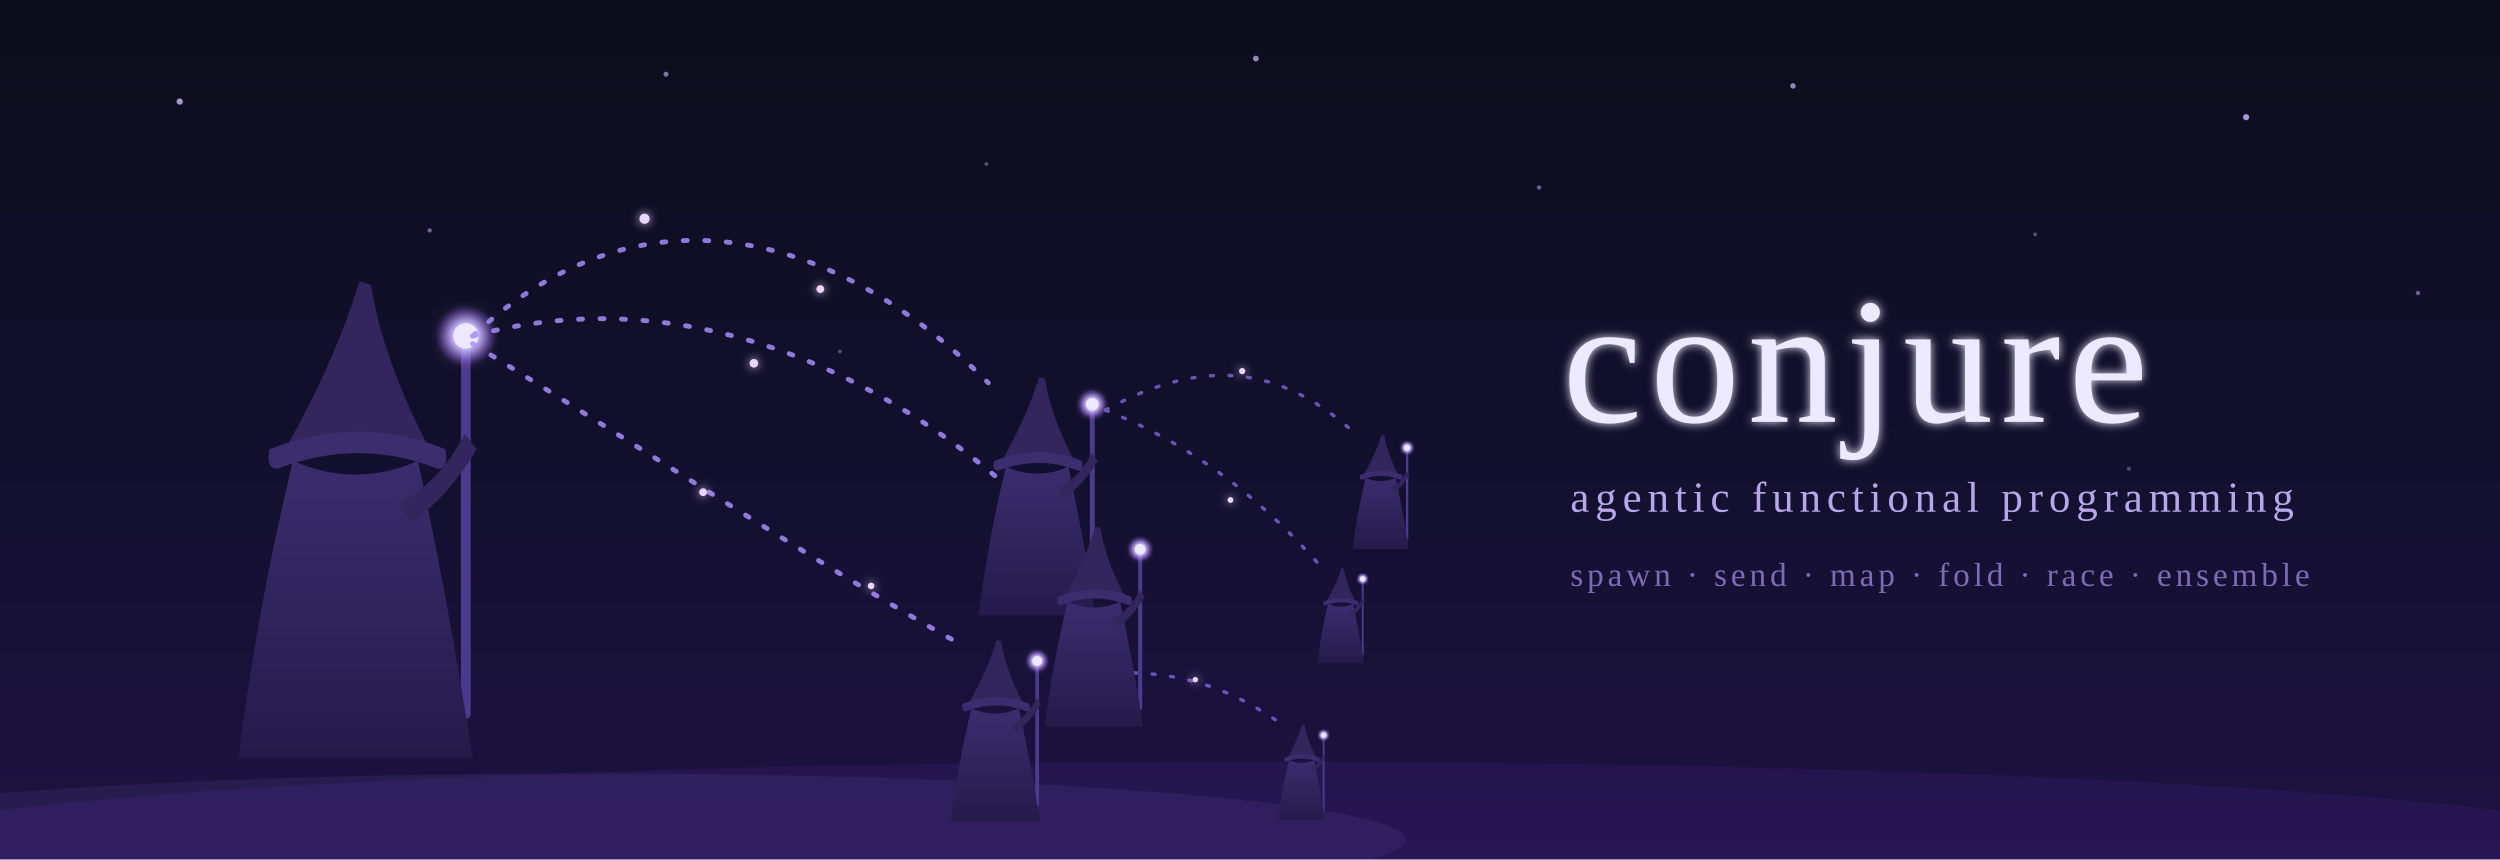
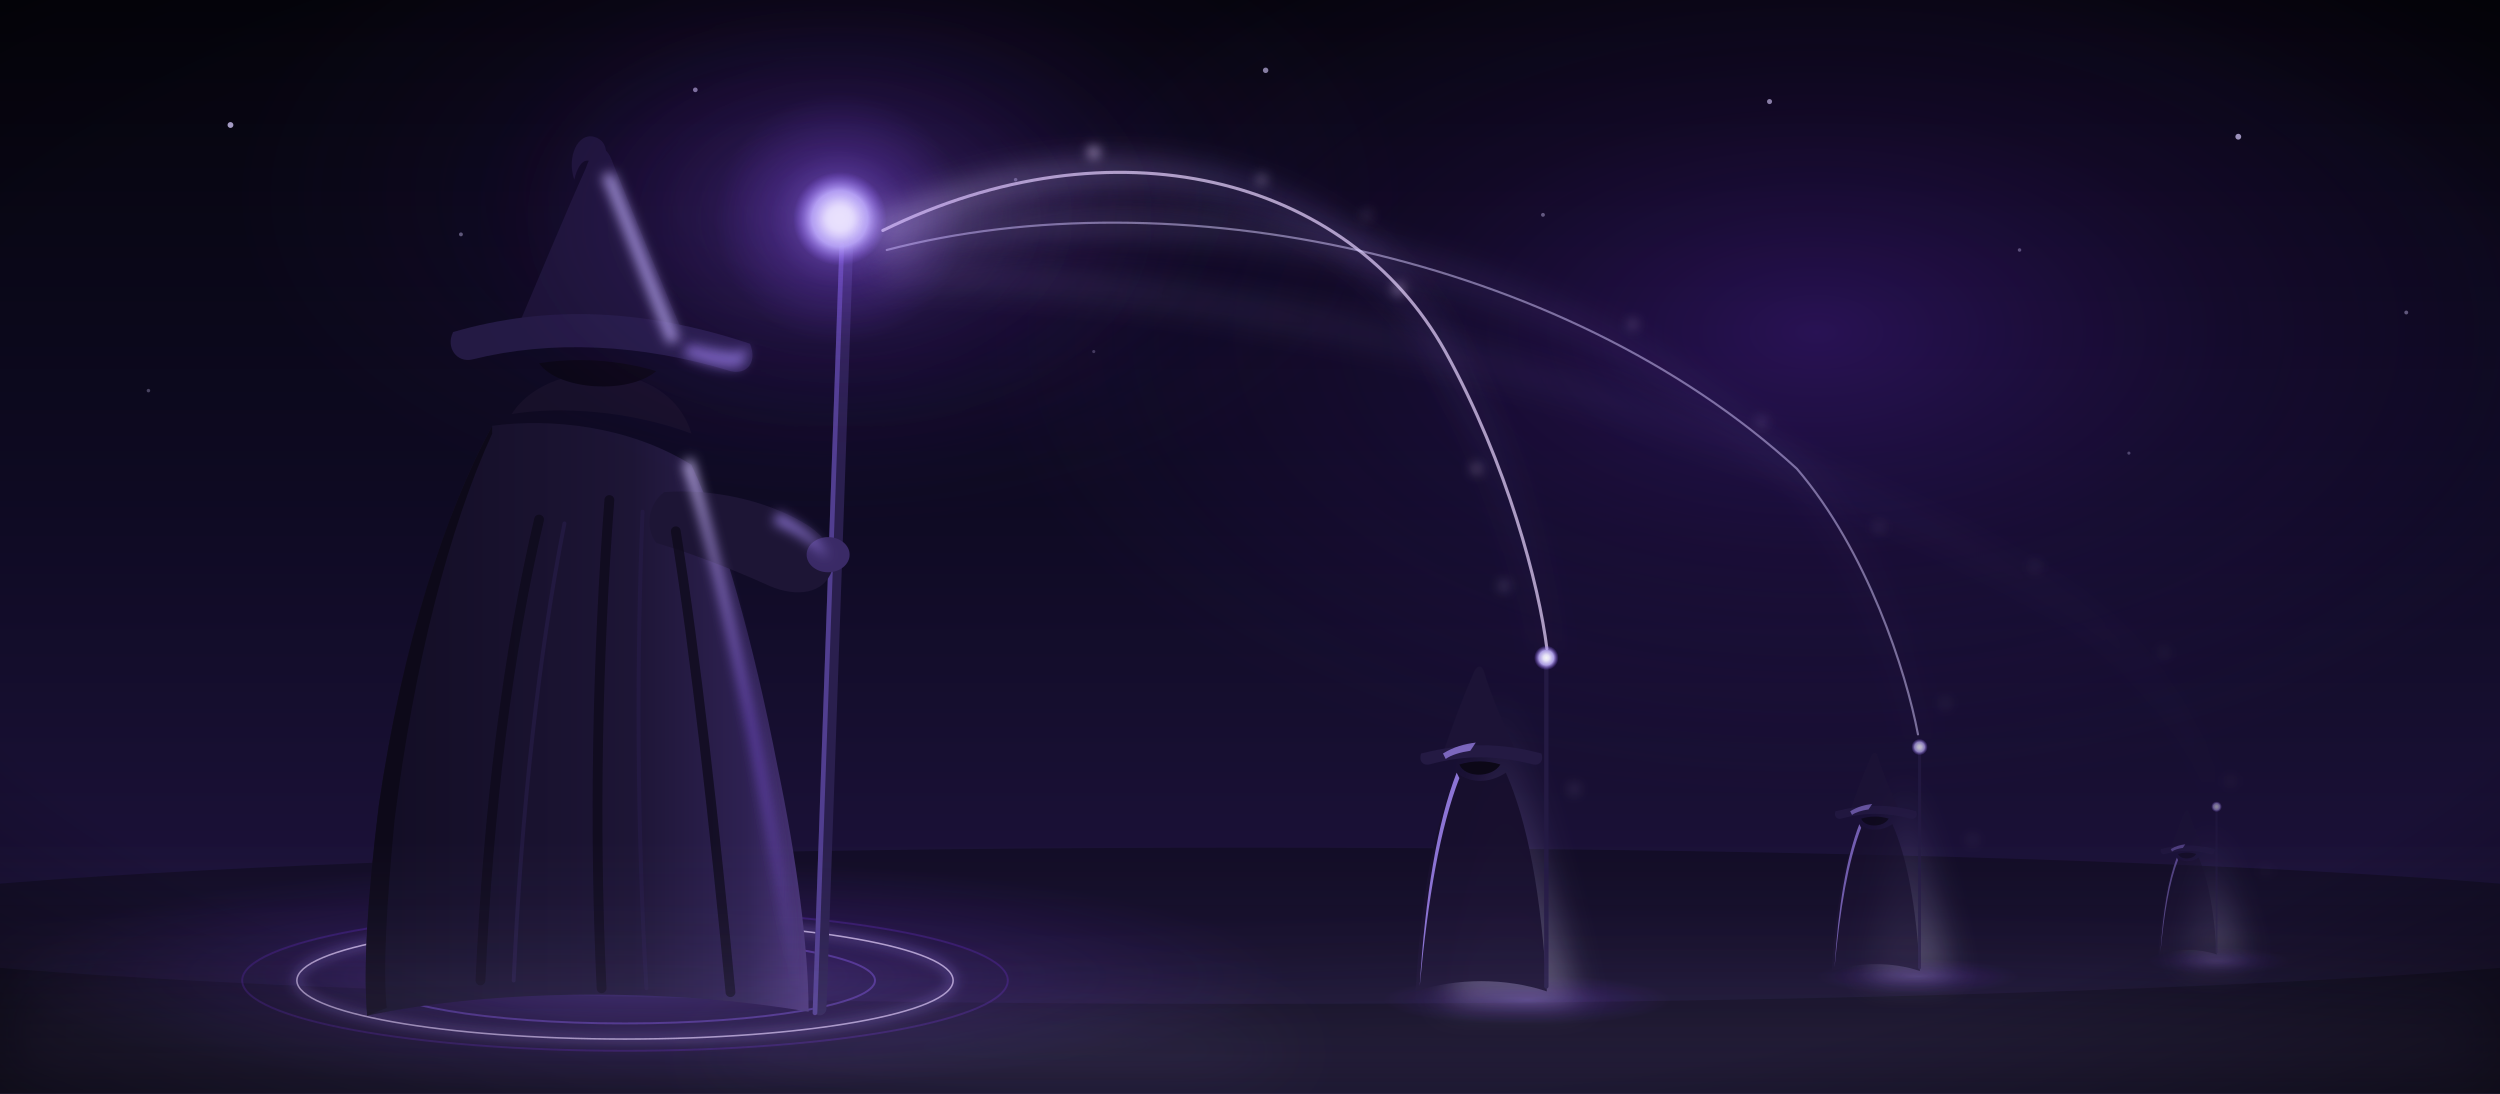
- <svg xmlns="http://www.w3.org/2000/svg" width="1280" height="440" viewBox="0 0 1280 440" role="img" aria-label="conjure — a wizard conjuring a tree of smaller wizards">
+ <svg xmlns="http://www.w3.org/2000/svg" width="1280" height="560" viewBox="0 0 1280 560" role="img" aria-label="a robed wizard conjuring a receding line of apprentice wizards from arcane light">
  <defs>
    <linearGradient id="sky" x1="0" y1="0" x2="0" y2="1">
-       <stop offset="0" stop-color="#0b0d1a" />
-       <stop offset="0.6" stop-color="#141031" />
-       <stop offset="1" stop-color="#1d1242" />
+       <stop offset="0" stop-color="#05040c" />
+       <stop offset="0.45" stop-color="#0e0a22" />
+       <stop offset="0.8" stop-color="#1b1138" />
+       <stop offset="1" stop-color="#251746" />
    </linearGradient>
-     <radialGradient id="orbGlow" cx="0.5" cy="0.5" r="0.5">
-       <stop offset="0" stop-color="#f3e8ff" />
-       <stop offset="0.35" stop-color="#c4b5fd" />
+     <radialGradient id="nebula" cx="0.5" cy="0.5" r="0.5">
+       <stop offset="0" stop-color="#6d28d9" stop-opacity="0.30" />
+       <stop offset="0.5" stop-color="#4c1d95" stop-opacity="0.14" />
+       <stop offset="1" stop-color="#4c1d95" stop-opacity="0" />
+     </radialGradient>
+     <radialGradient id="orbCore" cx="0.5" cy="0.5" r="0.5">
+       <stop offset="0" stop-color="#ffffff" />
+       <stop offset="0.25" stop-color="#ede9fe" />
+       <stop offset="0.6" stop-color="#c4b5fd" stop-opacity="0.9" />
+       <stop offset="1" stop-color="#8b5cf6" stop-opacity="0" />
+     </radialGradient>
+     <radialGradient id="orbHalo" cx="0.5" cy="0.5" r="0.5">
+       <stop offset="0" stop-color="#a78bfa" stop-opacity="0.55" />
+       <stop offset="0.55" stop-color="#7c3aed" stop-opacity="0.18" />
      <stop offset="1" stop-color="#7c3aed" stop-opacity="0" />
    </radialGradient>
-     <linearGradient id="robe" x1="0" y1="0" x2="0" y2="1">
-       <stop offset="0" stop-color="#3b2d6e" />
-       <stop offset="1" stop-color="#241b4a" />
+     <linearGradient id="robeMain" x1="0" y1="0" x2="1" y2="0">
+       <stop offset="0" stop-color="#120d24" />
+       <stop offset="0.6" stop-color="#1d1535" />
+       <stop offset="0.86" stop-color="#2e2152" />
+       <stop offset="1" stop-color="#4a3578" />
    </linearGradient>
-     <filter id="glow" x="-80%" y="-80%" width="260%" height="260%">
-       <feGaussianBlur stdDeviation="6" result="b" />
-       <feMerge>
-         <feMergeNode in="b" />
-         <feMergeNode in="SourceGraphic" />
-       </feMerge>
+     <linearGradient id="rim" x1="0" y1="0" x2="0" y2="1">
+       <stop offset="0" stop-color="#d6c8ff" stop-opacity="0.95" />
+       <stop offset="0.5" stop-color="#8b5cf6" stop-opacity="0.55" />
+       <stop offset="1" stop-color="#8b5cf6" stop-opacity="0.06" />
+     </linearGradient>
+     <linearGradient id="stream" x1="0" y1="0" x2="1" y2="0">
+       <stop offset="0" stop-color="#ede9fe" stop-opacity="0.9" />
+       <stop offset="0.55" stop-color="#a78bfa" stop-opacity="0.45" />
+       <stop offset="1" stop-color="#a78bfa" stop-opacity="0.05" />
+     </linearGradient>
+     <linearGradient id="wisp" x1="0" y1="0" x2="0" y2="1">
+       <stop offset="0" stop-color="#c4b5fd" stop-opacity="0" />
+       <stop offset="0.55" stop-color="#c4b5fd" stop-opacity="0.35" />
+       <stop offset="1" stop-color="#ede9fe" stop-opacity="0.65" />
+     </linearGradient>
+     <radialGradient id="groundGlow" cx="0.5" cy="0.5" r="0.5">
+       <stop offset="0" stop-color="#8b5cf6" stop-opacity="0.34" />
+       <stop offset="0.6" stop-color="#6d28d9" stop-opacity="0.12" />
+       <stop offset="1" stop-color="#6d28d9" stop-opacity="0" />
+     </radialGradient>
+     <linearGradient id="mist" x1="0" y1="0" x2="0" y2="1">
+       <stop offset="0" stop-color="#7c6cae" stop-opacity="0" />
+       <stop offset="1" stop-color="#7c6cae" stop-opacity="0.16" />
+     </linearGradient>
+     <radialGradient id="vignette" cx="0.5" cy="0.46" r="0.75">
+       <stop offset="0" stop-color="#000000" stop-opacity="0" />
+       <stop offset="0.72" stop-color="#000000" stop-opacity="0" />
+       <stop offset="1" stop-color="#000000" stop-opacity="0.5" />
+     </radialGradient>
+     <filter id="soft" x="-60%" y="-60%" width="220%" height="220%">
+       <feGaussianBlur stdDeviation="3" />
    </filter>
-     <filter id="softglow" x="-80%" y="-80%" width="260%" height="260%">
-       <feGaussianBlur stdDeviation="2.5" result="b" />
-       <feMerge>
-         <feMergeNode in="b" />
-         <feMergeNode in="SourceGraphic" />
-       </feMerge>
+     <filter id="soft8" x="-80%" y="-80%" width="260%" height="260%">
+       <feGaussianBlur stdDeviation="8" />
    </filter>
-     <g id="wizard">
-       <rect x="116" y="28" width="5" height="190" rx="2.5" fill="#4c3a8c" />
-       <path d="M30,86 Q12,160 2,238 L122,238 Q110,160 94,86 Q62,100 30,86 Z" fill="url(#robe)" />
-       <path d="M84,108 Q106,96 118,72 L124,80 Q110,104 90,118 Z" fill="#32265c" />
-       <path d="M64,-6 Q52,34 26,80 Q64,66 100,80 Q76,34 70,-4 Z" fill="#32265c" />
-       <path d="M18,80 Q64,62 108,80 Q110,90 104,90 Q64,74 22,90 Q16,90 18,80 Z" fill="#3b2d6e" />
-       <circle cx="118.5" cy="22" r="16" fill="url(#orbGlow)" />
-       <circle cx="118.5" cy="22" r="6.5" fill="#ede9fe" filter="url(#glow)" />
+     <filter id="soft18" x="-120%" y="-120%" width="340%" height="340%">
+       <feGaussianBlur stdDeviation="18" />
+     </filter>
+     <g id="apprentice">
+       <path d="M46,-4 C38,14 30,36 24,54 L78,54 C70,36 60,14 54,-6 C52,-12 48,-10 46,-4 Z" fill="#1c1336" />
+       <path d="M8,54 C40,46 66,46 96,54 C98,60 94,63 90,62 C62,55 40,55 14,62 C10,63 6,60 8,54 Z" fill="#241a44" />
+       <path d="M36,62 C40,72 60,72 66,62 C56,59 46,59 36,62 Z" fill="#0b0716" />
+       <path d="M34,68 C18,104 8,158 4,228 C34,218 70,218 100,228 C96,158 86,104 70,68 C58,76 44,76 34,68 Z" fill="#170f2d" />
+       <path d="M34,68 C20,104 11,158 7,224 C13,160 22,108 36,72 Z" fill="#a78bfa" opacity="0.85" />
+       <path d="M24,54 C32,49 40,47 48,46 L44,52 C37,53 30,55 26,58 Z" fill="#a78bfa" opacity="0.7" />
+       <rect x="98" y="-10" width="3.2" height="236" rx="1.6" fill="#241a44" />
+       <circle cx="99.6" cy="-16" r="9" fill="url(#orbCore)" />
    </g>
  </defs>
-   <rect width="1280" height="440" fill="url(#sky)" />
-   <g fill="#cdb9ff">
-     <circle cx="92" cy="52" r="1.6" opacity="0.8" />
-     <circle cx="220" cy="118" r="1.1" opacity="0.5" />
-     <circle cx="341" cy="38" r="1.3" opacity="0.6" />
-     <circle cx="505" cy="84" r="1.0" opacity="0.4" />
-     <circle cx="643" cy="30" r="1.5" opacity="0.7" />
-     <circle cx="788" cy="96" r="1.1" opacity="0.5" />
-     <circle cx="918" cy="44" r="1.4" opacity="0.7" />
-     <circle cx="1042" cy="120" r="1.0" opacity="0.4" />
-     <circle cx="1150" cy="60" r="1.6" opacity="0.8" />
-     <circle cx="1238" cy="150" r="1.1" opacity="0.5" />
-     <circle cx="430" cy="180" r="1.0" opacity="0.35" />
-     <circle cx="1090" cy="240" r="1.0" opacity="0.35" />
+   <rect width="1280" height="560" fill="url(#sky)" />
+   <ellipse cx="930" cy="170" rx="430" ry="240" fill="url(#nebula)" />
+   <ellipse cx="420" cy="100" rx="300" ry="170" fill="url(#nebula)" opacity="0.6" />
+   <g fill="#d8ccff">
+     <circle cx="118" cy="64" r="1.5" opacity="0.75" />
+     <circle cx="236" cy="120" r="1.0" opacity="0.4" />
+     <circle cx="356" cy="46" r="1.2" opacity="0.55" />
+     <circle cx="520" cy="92" r="0.9" opacity="0.35" />
+     <circle cx="648" cy="36" r="1.4" opacity="0.6" />
+     <circle cx="790" cy="110" r="1.0" opacity="0.4" />
+     <circle cx="906" cy="52" r="1.3" opacity="0.6" />
+     <circle cx="1034" cy="128" r="0.9" opacity="0.35" />
+     <circle cx="1146" cy="70" r="1.5" opacity="0.7" />
+     <circle cx="1232" cy="160" r="1.0" opacity="0.4" />
+     <circle cx="76" cy="200" r="0.9" opacity="0.3" />
+     <circle cx="1090" cy="232" r="0.8" opacity="0.3" />
+     <circle cx="560" cy="180" r="0.8" opacity="0.25" />
  </g>
-   <ellipse cx="640" cy="436" rx="720" ry="46" fill="#7c3aed" opacity="0.10" />
-   <ellipse cx="300" cy="430" rx="420" ry="34" fill="#a78bfa" opacity="0.08" />
-   <use href="#wizard" x="120" y="150" />
-   <g fill="none" stroke="#a78bfa" stroke-width="2.5" stroke-dasharray="2 9" stroke-linecap="round" opacity="0.85">
-     <path d="M242,172 C330,90 430,120 506,196" />
-     <path d="M242,172 C360,140 470,200 540,272" />
-     <path d="M242,176 C330,230 420,290 492,330" />
+   <rect y="470" width="1280" height="90" fill="#0a0718" />
+   <ellipse cx="640" cy="474" rx="760" ry="40" fill="#120c26" />
+   <ellipse cx="330" cy="500" rx="330" ry="60" fill="url(#groundGlow)" />
+   <g opacity="0.9">
+     <ellipse cx="320" cy="502" rx="168" ry="30" fill="none" stroke="#a78bfa" stroke-width="2.4" opacity="0.55" filter="url(#soft)" />
+     <ellipse cx="320" cy="502" rx="168" ry="30" fill="none" stroke="#e9d5ff" stroke-width="0.8" opacity="0.8" />
+     <ellipse cx="320" cy="502" rx="128" ry="22" fill="none" stroke="#8b5cf6" stroke-width="1" opacity="0.45" />
+     <ellipse cx="320" cy="502" rx="196" ry="36" fill="none" stroke="#6d28d9" stroke-width="1" opacity="0.3" />
  </g>
-   <g fill="none" stroke="#8b6ff0" stroke-width="1.8" stroke-dasharray="1.5 8" stroke-linecap="round" opacity="0.7">
-     <path d="M566,210 C620,180 660,190 696,224" />
-     <path d="M566,210 C616,230 650,260 678,292" />
-     <path d="M552,346 C600,340 630,352 658,372" />
+   <g transform="rotate(2 427 320)">
+     <rect x="423" y="124" width="7" height="396" rx="3.5" fill="#2a1f4e" />
+     <rect x="423" y="124" width="2.4" height="396" rx="1.2" fill="#5b46a0" opacity="0.8" />
  </g>
-   <g transform="translate(500,196) scale(0.5)">
-     <use href="#wizard" />
+   <g>
+     <path d="M252,218              C228,262 206,330 194,412              C188,462 186,498 188,520              C254,506 344,506 414,518              C414,486 408,440 398,392              C386,330 370,272 354,238              C322,218 282,214 252,218 Z" fill="url(#robeMain)" />
+     <path d="M252,222 C230,270 212,340 202,420 C198,462 196,496 198,516 L188,520 C186,496 188,460 194,412 C206,330 228,262 252,218 Z" fill="#0d0919" />
+     <path d="M262,212 C272,196 296,188 318,192 C338,196 350,208 354,222 C322,210 286,208 262,212 Z" fill="#171029" />
+     <path d="M300,86              C290,108 276,142 264,170              L352,176              C340,148 326,114 314,84              C310,72 304,74 300,86 Z" fill="#1c1336" />
+     <path d="M306,86 C300,78 296,84 294,92 C290,80 296,68 304,70 C312,72 312,82 306,86 Z" fill="#1c1336" />
+     <path d="M232,170              C280,156 330,158 384,176              C388,186 382,192 374,190              C328,176 282,174 242,184              C234,186 228,178 232,170 Z" fill="#241a44" />
+     <path d="M276,186 C286,200 322,202 336,190 C316,184 294,183 276,186 Z" fill="#0b0716" />
+     <path d="M340,252              C364,250 392,256 412,268              C422,274 428,282 426,292              C422,304 408,306 394,300              C372,290 350,282 336,278              C330,270 332,258 340,252 Z" fill="#1d1535" />
+     <ellipse cx="424" cy="284" rx="11" ry="9" fill="#3a2a66" />
+     <g stroke="#0d0919" stroke-width="5" fill="none" opacity="0.75" stroke-linecap="round">
+       <path d="M276,266 C260,334 250,414 246,502" />
+       <path d="M312,256 C306,334 304,422 308,506" />
+       <path d="M346,272 C356,334 366,424 374,508" />
+     </g>
+     <g stroke="#241a44" stroke-width="2" fill="none" opacity="0.8" stroke-linecap="round">
+       <path d="M289,268 C276,334 267,414 263,502" />
+       <path d="M329,262 C326,334 326,424 331,506" />
+     </g>
+     <path d="M354,234              C362,262 376,316 388,376              C398,426 406,470 408,512              C400,468 392,422 384,378              C372,318 360,266 350,238 Z" fill="url(#rim)" filter="url(#soft)" />
+     <path d="M314,88 C324,112 336,144 348,174 L342,176 C330,146 318,114 308,90 Z" fill="#c4b5fd" opacity="0.75" filter="url(#soft)" />
+     <path d="M352,176 C364,178 376,182 384,178 L380,188 C370,190 358,186 350,182 Z" fill="#a78bfa" opacity="0.6" filter="url(#soft)" />
+     <path d="M398,262 C410,268 420,276 424,286 C416,278 406,272 396,268 Z" fill="#a78bfa" opacity="0.7" filter="url(#soft)" />
  </g>
-   <g transform="translate(534,272) scale(0.42)">
-     <use href="#wizard" />
+   <circle cx="430" cy="112" r="64" fill="url(#orbHalo)" />
+   <circle cx="430" cy="112" r="24" fill="url(#orbCore)" />
+   <circle cx="430" cy="112" r="8" fill="#ffffff" filter="url(#soft)" />
+   <g fill="none" stroke-linecap="round">
+     <path d="M452,118 C570,60 690,90 740,180 C772,238 788,300 792,332" stroke="url(#stream)" stroke-width="7" filter="url(#soft8)" opacity="0.85" />
+     <path d="M452,118 C570,60 690,90 740,180 C772,238 788,300 792,332" stroke="#e9d5ff" stroke-width="1.6" opacity="0.7" />
+     <path d="M454,128 C600,90 800,130 920,240 C956,282 976,344 982,376" stroke="url(#stream)" stroke-width="5" filter="url(#soft8)" opacity="0.6" />
+     <path d="M454,128 C600,90 800,130 920,240 C956,282 976,344 982,376" stroke="#d8ccff" stroke-width="1.1" opacity="0.5" />
+     <path d="M452,140 C620,140 880,200 1060,310 C1098,336 1126,378 1134,408" stroke="url(#stream)" stroke-width="3.6" filter="url(#soft8)" opacity="0.42" />
  </g>
-   <g transform="translate(486,330) scale(0.38)">
-     <use href="#wizard" />
+   <g>
+     <ellipse cx="782" cy="512" rx="74" ry="13" fill="url(#groundGlow)" />
+     <path d="M742,512 C752,440 760,392 766,352 C780,392 794,450 806,512 Z" fill="url(#wisp)" opacity="0.5" filter="url(#soft8)" />
+     <g transform="translate(722,348) scale(0.7)" opacity="0.96">
+       <use href="#apprentice" />
+     </g>
  </g>
-   <g transform="translate(692,224) scale(0.24)">
-     <use href="#wizard" />
+   <g>
+     <ellipse cx="982" cy="500" rx="52" ry="9" fill="url(#groundGlow)" opacity="0.8" />
+     <path d="M958,500 C964,452 970,418 974,392 C984,420 992,460 998,500 Z" fill="url(#wisp)" opacity="0.45" filter="url(#soft8)" />
+     <g transform="translate(936,390) scale(0.47)" opacity="0.74">
+       <use href="#apprentice" />
+     </g>
  </g>
-   <g transform="translate(674,292) scale(0.20)">
-     <use href="#wizard" />
+   <g>
+     <ellipse cx="1136" cy="492" rx="36" ry="7" fill="url(#groundGlow)" opacity="0.6" />
+     <path d="M1120,492 C1124,460 1128,438 1130,420 C1138,440 1144,468 1148,492 Z" fill="url(#wisp)" opacity="0.4" filter="url(#soft8)" />
+     <g transform="translate(1104,418) scale(0.31)" opacity="0.5">
+       <use href="#apprentice" />
+     </g>
  </g>
-   <g transform="translate(654,372) scale(0.20)">
-     <use href="#wizard" />
+   <g fill="#e9d5ff" filter="url(#soft)">
+     <circle cx="560" cy="78" r="2.6" opacity="0.9" />
+     <circle cx="646" cy="92" r="1.9" opacity="0.7" />
+     <circle cx="716" cy="148" r="2.2" opacity="0.8" />
+     <circle cx="756" cy="240" r="1.8" opacity="0.7" />
+     <circle cx="700" cy="110" r="1.4" opacity="0.5" />
+     <circle cx="836" cy="166" r="1.7" opacity="0.55" />
+     <circle cx="902" cy="216" r="1.5" opacity="0.5" />
+     <circle cx="962" cy="270" r="1.3" opacity="0.45" />
+     <circle cx="1042" cy="290" r="1.2" opacity="0.4" />
+     <circle cx="1108" cy="334" r="1.1" opacity="0.35" />
+     <circle cx="770" cy="300" r="1.6" opacity="0.6" />
+     <circle cx="996" cy="360" r="1.2" opacity="0.4" />
+     <circle cx="1142" cy="400" r="1.0" opacity="0.35" />
+     <circle cx="806" cy="404" r="1.4" opacity="0.5" />
+     <circle cx="1010" cy="430" r="1.1" opacity="0.4" />
+     <circle cx="1160" cy="446" r="0.9" opacity="0.3" />
  </g>
-   <g fill="#e9d5ff" filter="url(#softglow)">
-     <circle cx="330" cy="112" r="2.6" />
-     <circle cx="420" cy="148" r="2.0" />
-     <circle cx="386" cy="186" r="2.2" />
-     <circle cx="360" cy="252" r="2.0" />
-     <circle cx="446" cy="300" r="1.7" />
-     <circle cx="636" cy="190" r="1.6" />
-     <circle cx="630" cy="256" r="1.5" />
-     <circle cx="612" cy="348" r="1.4" />
-   </g>
-   <g font-family="Georgia, 'Iowan Old Style', 'Times New Roman', serif">
-     <text x="800" y="216" font-size="92" letter-spacing="4" fill="#ede9fe" filter="url(#softglow)">conjure</text>
-     <text x="804" y="262" font-size="22" letter-spacing="3" fill="#b8a7e8">agentic functional programming</text>
-     <text x="804" y="300" font-size="17" letter-spacing="2" fill="#7e6bb5">spawn · send · map · fold · race · ensemble</text>
-   </g>
+   <ellipse cx="430" cy="112" rx="180" ry="120" fill="url(#orbHalo)" opacity="0.5" filter="url(#soft18)" />
+   <rect y="430" width="1280" height="130" fill="url(#mist)" />
+   <ellipse cx="240" cy="540" rx="420" ry="46" fill="#9d8fd0" opacity="0.07" filter="url(#soft18)" />
+   <ellipse cx="880" cy="548" rx="520" ry="52" fill="#9d8fd0" opacity="0.06" filter="url(#soft18)" />
+   <rect width="1280" height="560" fill="url(#vignette)" />
</svg>
